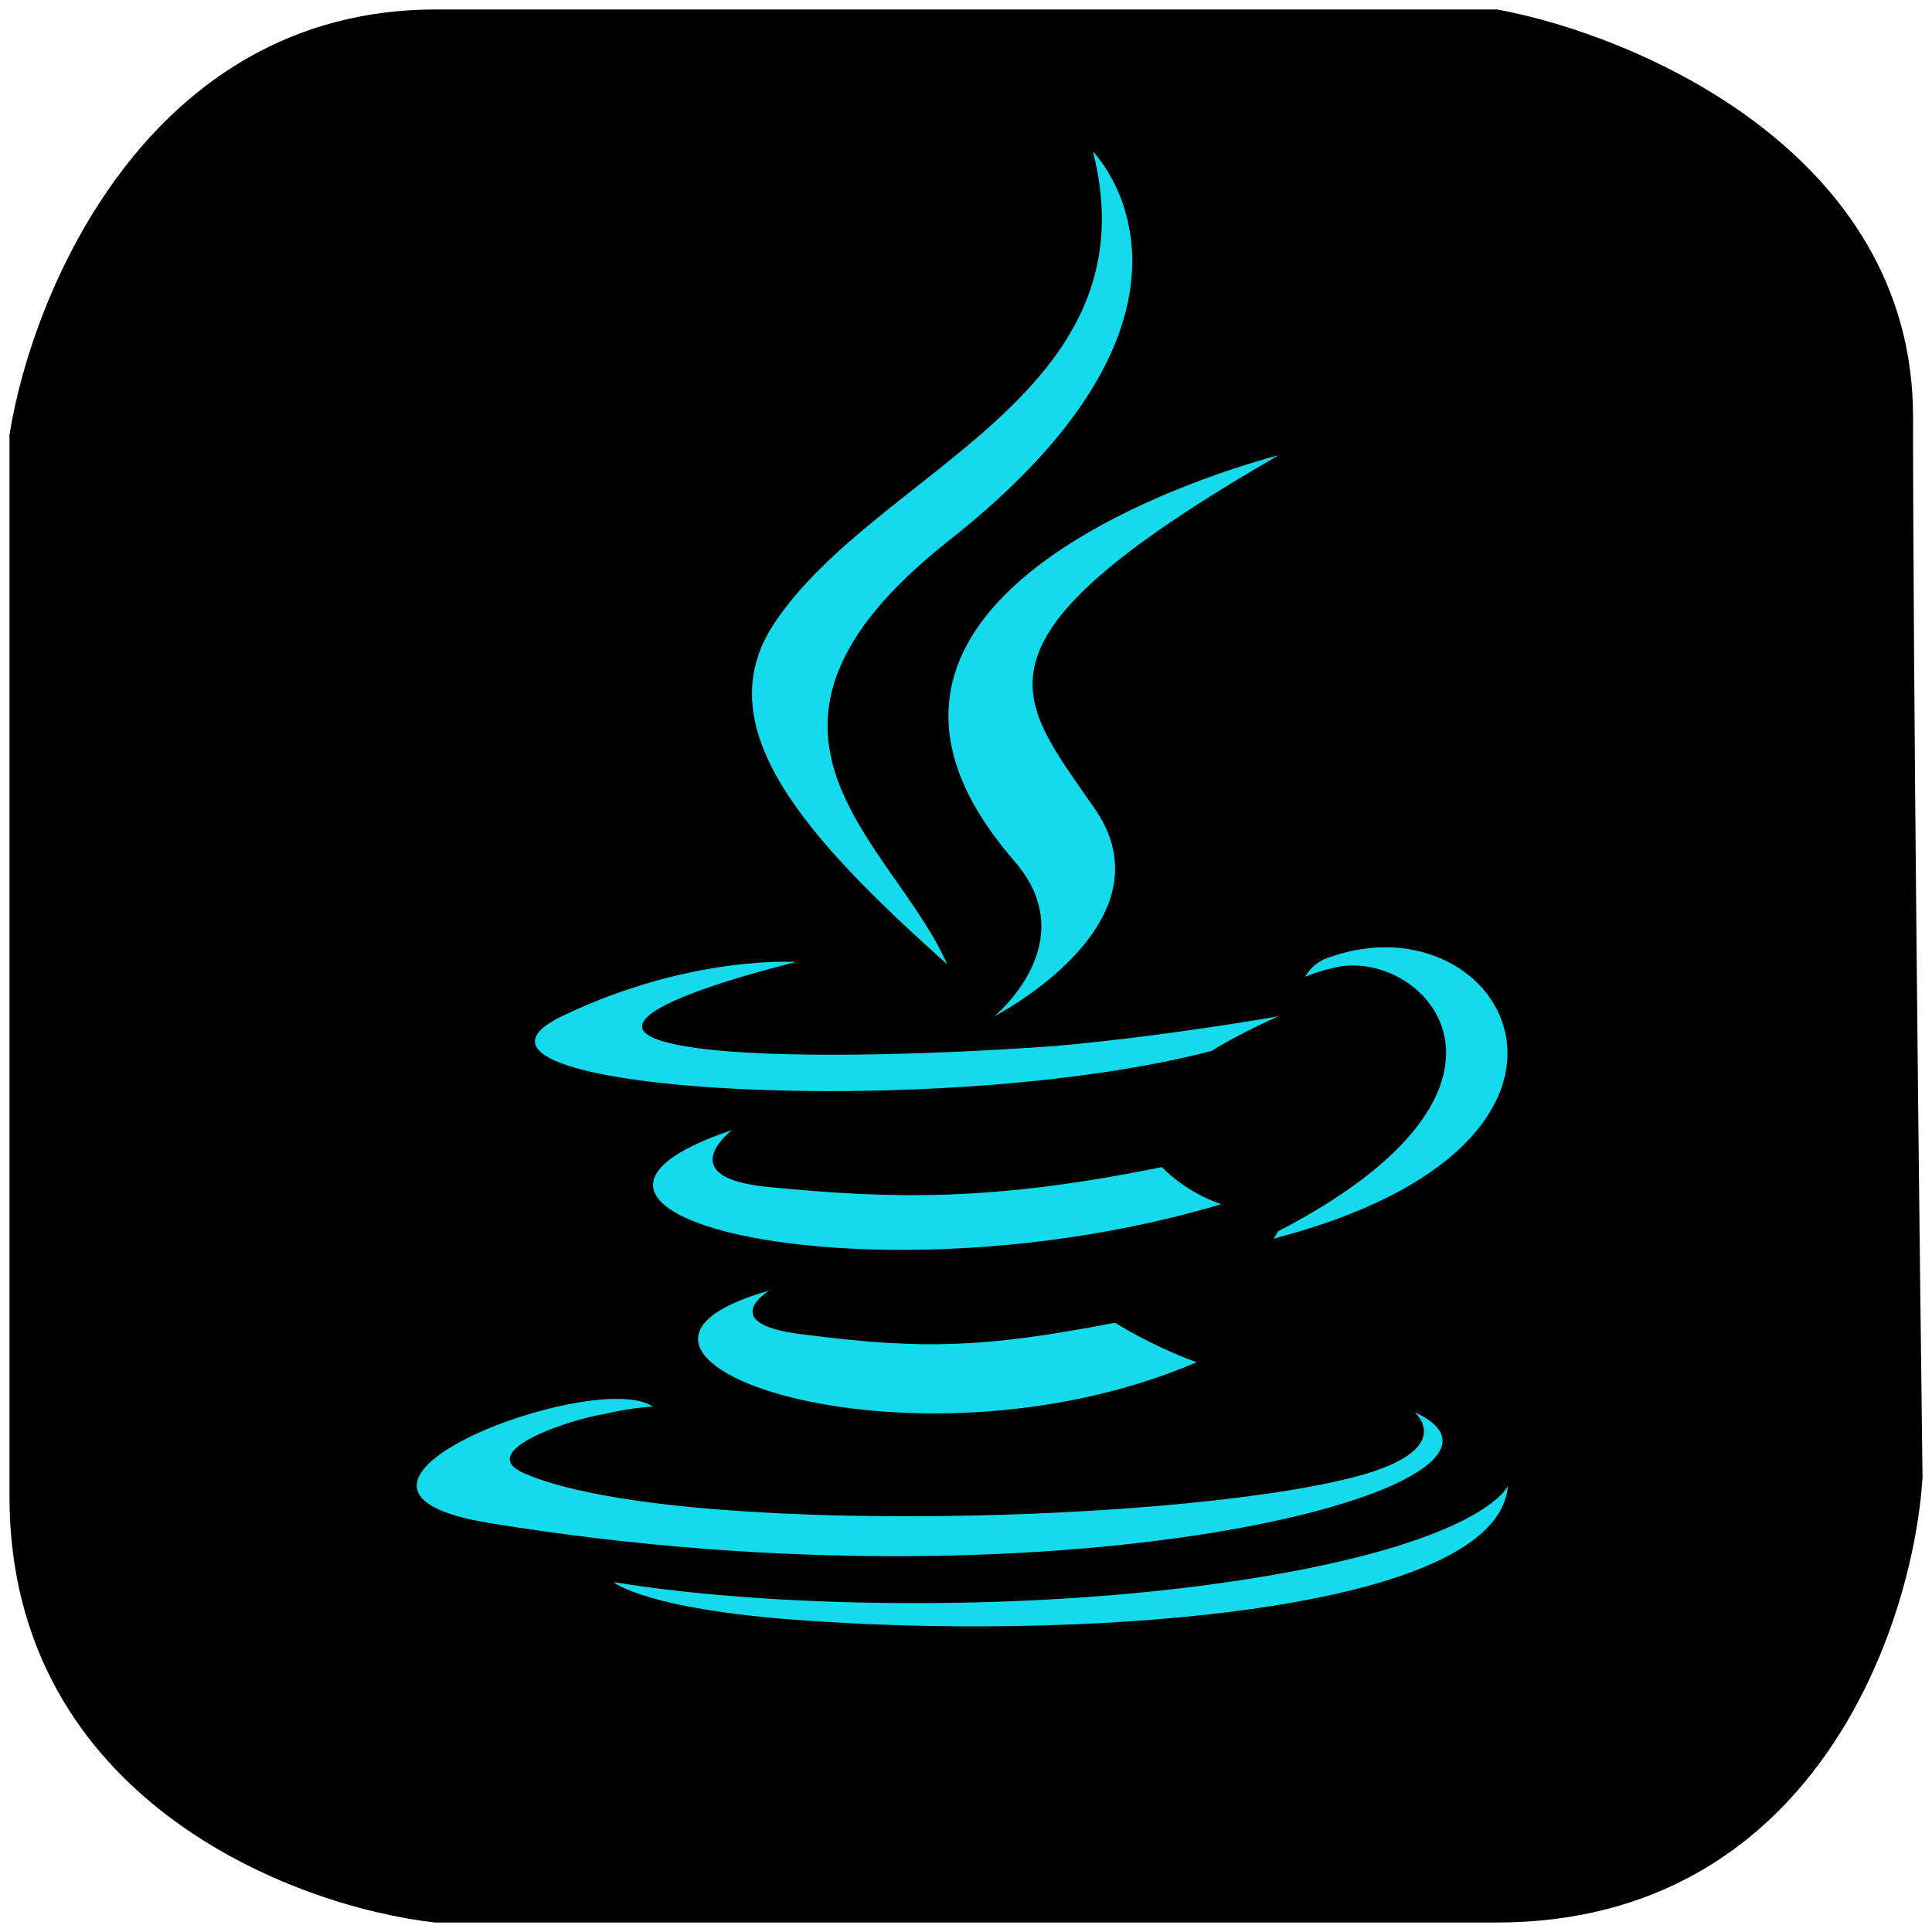
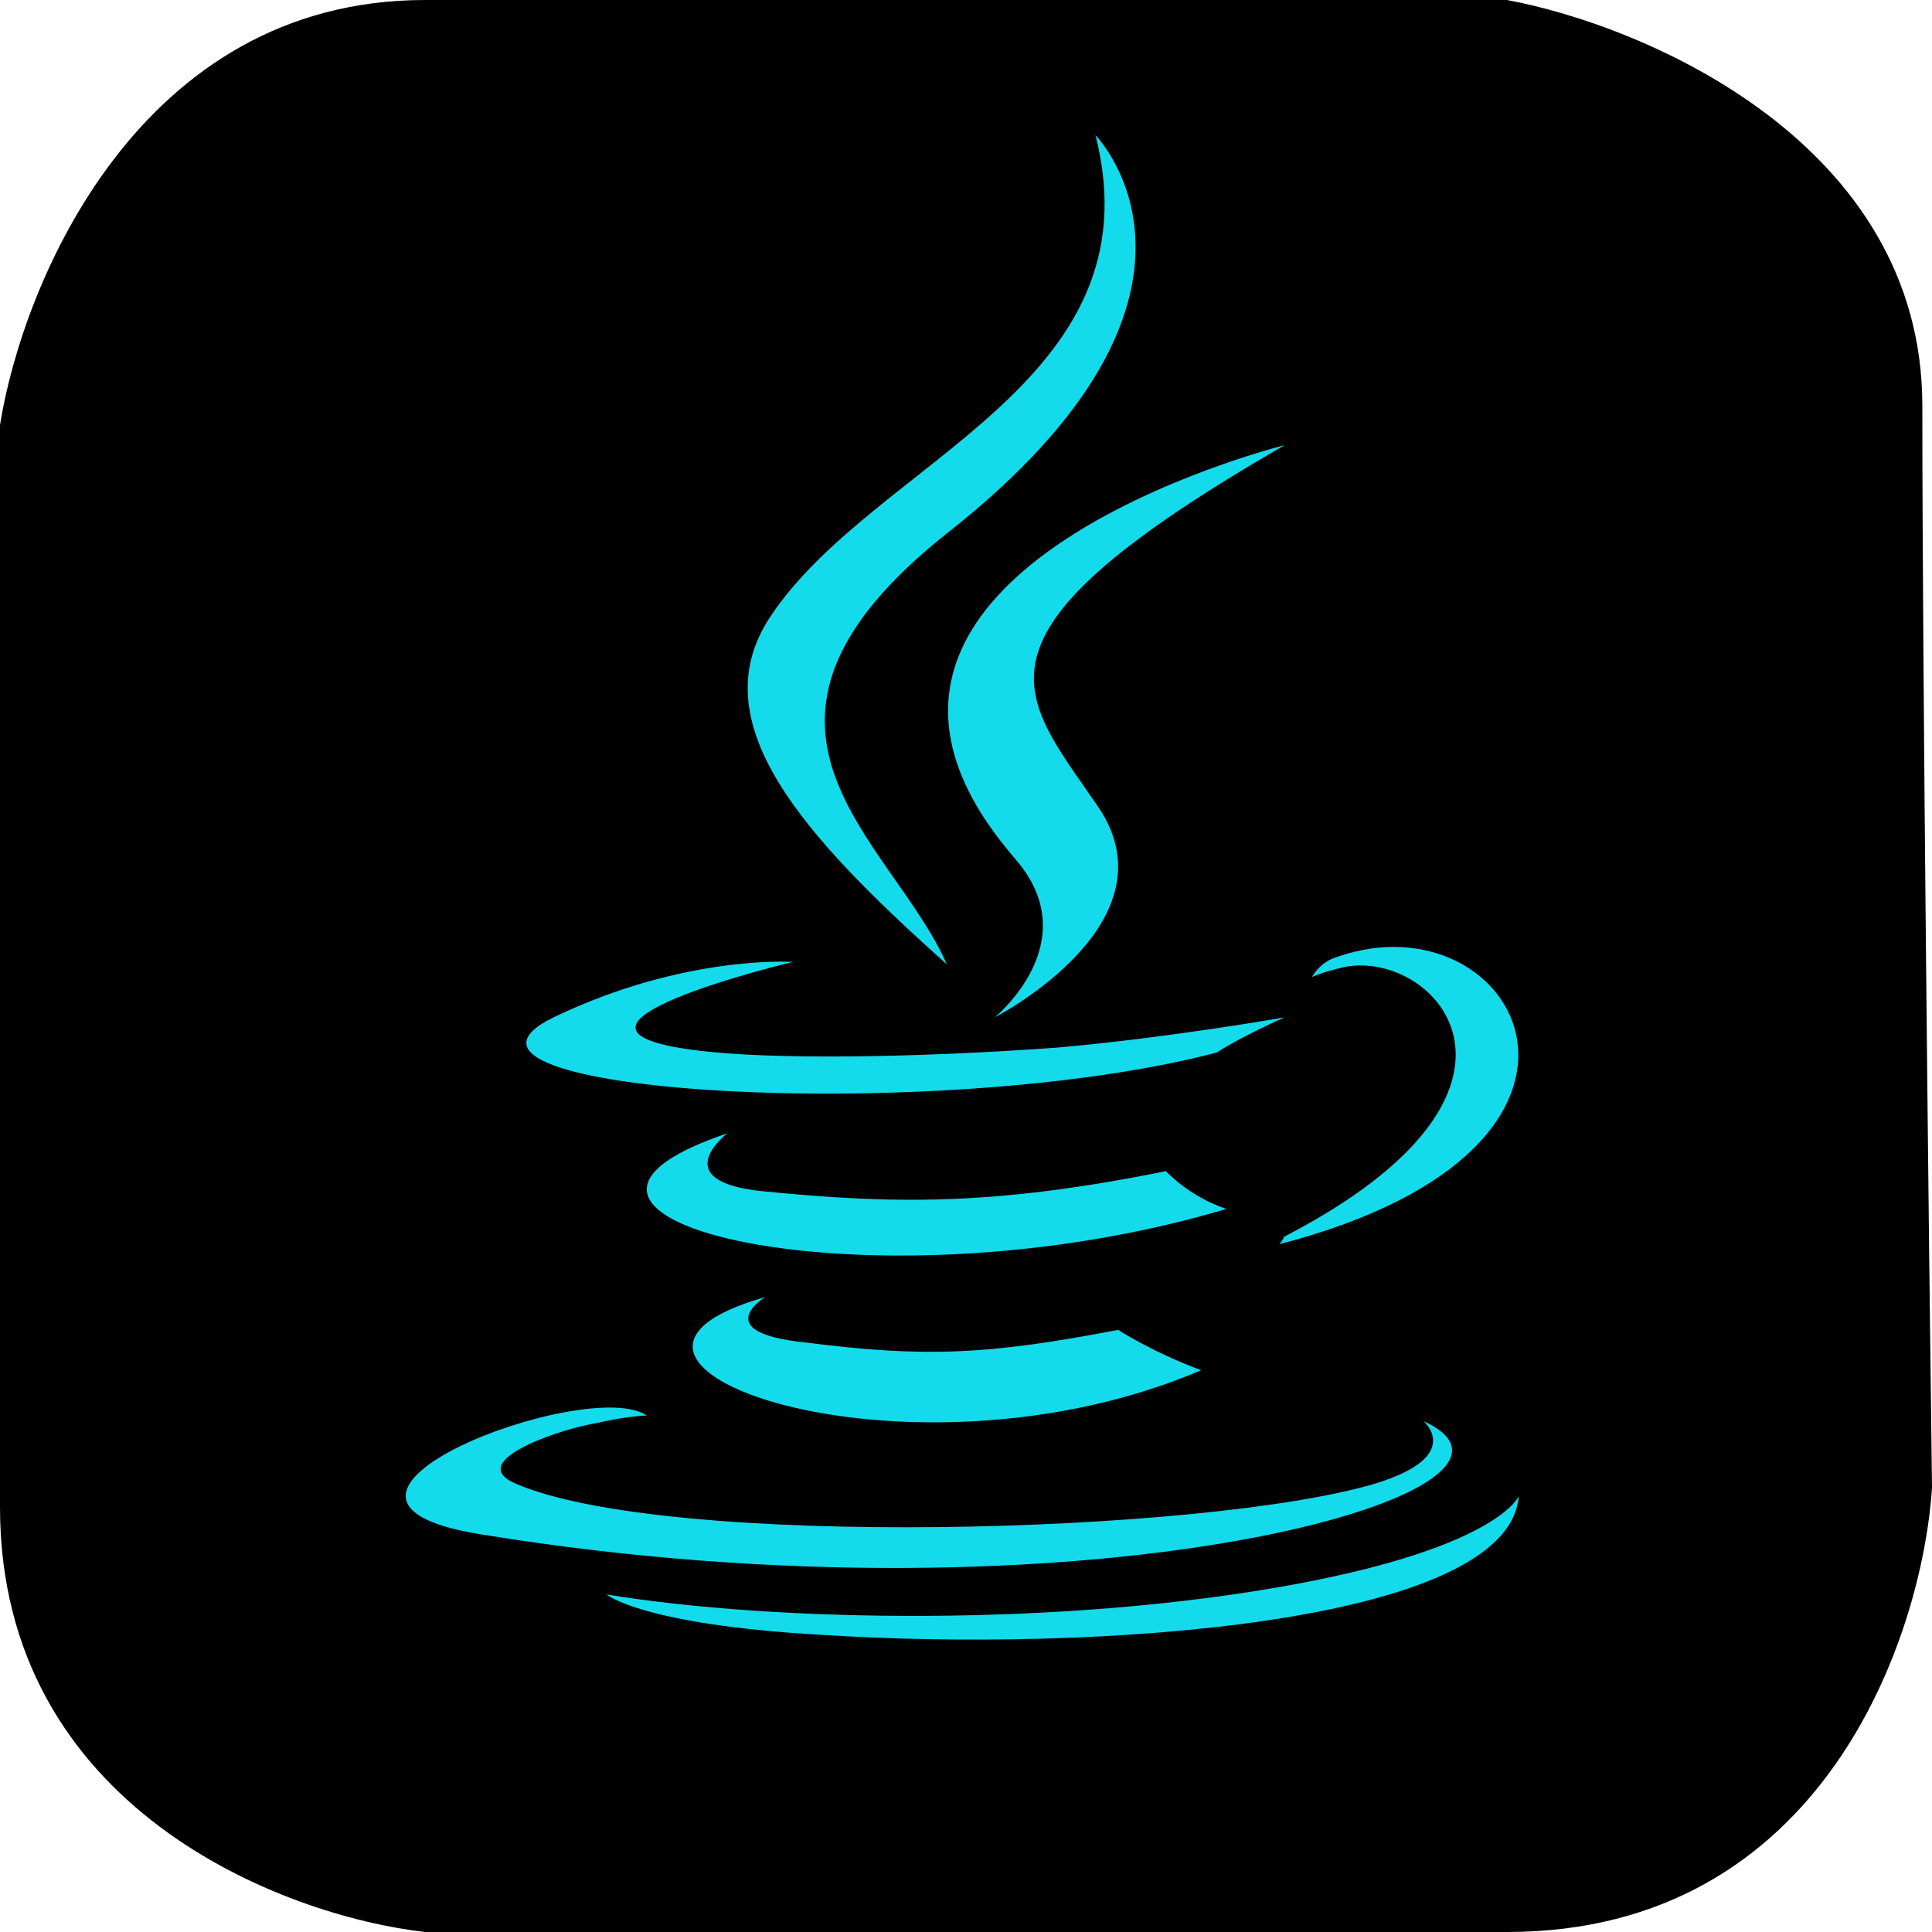
- <svg xmlns="http://www.w3.org/2000/svg" width="102" height="102" viewBox="0 0 102 102" fill="none">
-   <path d="M79 1H23C8.2 1 2.167 15.667 1 23V79C1 94.6 15.667 100.167 23 101H79C95.4 101 100.5 85.667 101 78C100.833 65 100.5 35.6 100.5 22C100.5 8.4 86.167 2.333 79 1Z" fill="black" stroke="black" />
-   <path d="M40.607 68.138C40.607 68.138 37.607 69.963 42.695 70.486C48.839 71.268 52.087 71.138 58.87 69.834C58.87 69.834 60.695 71.009 63.174 71.921C47.911 78.443 28.605 71.53 40.607 68.138ZM38.651 59.659C38.651 59.659 35.389 62.138 40.476 62.659C47.128 63.311 52.348 63.441 61.348 61.617C61.348 61.617 62.524 62.922 64.479 63.574C46.087 69.052 25.476 64.093 38.651 59.659ZM74.654 74.53C74.654 74.53 76.871 76.356 72.175 77.792C63.435 80.4 35.52 81.184 27.693 77.792C24.955 76.616 30.172 74.92 31.867 74.661C33.563 74.269 34.475 74.269 34.475 74.269C31.475 72.182 14.517 78.574 25.866 80.414C57.043 85.502 82.742 78.197 74.653 74.543L74.654 74.53ZM42.042 50.788C42.042 50.788 27.822 54.18 36.953 55.353C40.866 55.873 48.562 55.744 55.737 55.222C61.608 54.701 67.491 53.657 67.491 53.657C67.491 53.657 65.403 54.57 63.969 55.482C49.477 59.269 21.692 57.573 29.649 53.659C36.435 50.397 42.042 50.788 42.042 50.788ZM67.478 65.007C82.09 57.44 75.305 50.136 70.609 51.049C69.433 51.31 68.912 51.57 68.912 51.57C68.912 51.57 69.303 50.788 70.217 50.529C79.478 47.267 86.785 60.312 67.218 65.4C67.218 65.4 67.348 65.269 67.478 65.008V65.007ZM43.476 85.616C57.565 86.53 79.089 85.095 79.611 78.441C79.611 78.441 78.569 81.049 68.002 83.006C56.001 85.223 41.128 84.963 32.389 83.527C32.389 83.527 34.215 85.092 43.477 85.615L43.476 85.616Z" fill="#14DBEB" />
-   <path d="M57.705 8C57.705 8 65.793 16.218 50.009 28.609C37.355 38.653 47.138 44.394 50.009 50.914C42.573 44.263 37.227 38.391 40.877 32.913C46.239 24.829 60.977 20.916 57.705 8ZM53.531 45.438C57.314 49.743 52.489 53.657 52.489 53.657C52.489 53.657 62.142 48.701 57.708 42.568C53.663 36.698 50.533 33.828 67.491 24.043C67.491 24.043 40.749 30.694 53.534 45.435L53.531 45.438Z" fill="#14DBEB" />
+ <svg xmlns="http://www.w3.org/2000/svg" width="100" height="100" viewBox="0 0 100 100" fill="none">
+   <path d="M78 0H22C7.2 0 1.167 14.667 0 22V78C0 93.6 14.667 99.167 22 100H78C94.4 100 99.5 84.667 100 77C99.833 64 99.5 34.6 99.5 21C99.5 7.4 85.167 1.333 78 0Z" fill="black" />
+   <path d="M39.607 67.138C39.607 67.138 36.607 68.963 41.695 69.486C47.839 70.268 51.087 70.138 57.87 68.834C57.87 68.834 59.695 70.009 62.174 70.921C46.911 77.443 27.605 70.53 39.607 67.138ZM37.651 58.659C37.651 58.659 34.389 61.138 39.476 61.659C46.128 62.311 51.348 62.441 60.348 60.617C60.348 60.617 61.524 61.922 63.479 62.574C45.087 68.052 24.476 63.093 37.651 58.659ZM73.654 73.53C73.654 73.53 75.871 75.356 71.175 76.792C62.435 79.4 34.52 80.184 26.693 76.792C23.955 75.616 29.172 73.92 30.867 73.661C32.563 73.269 33.475 73.269 33.475 73.269C30.475 71.182 13.517 77.574 24.866 79.414C56.043 84.502 81.742 77.197 73.653 73.543L73.654 73.53ZM41.042 49.788C41.042 49.788 26.822 53.18 35.953 54.353C39.866 54.873 47.562 54.744 54.737 54.222C60.608 53.701 66.491 52.657 66.491 52.657C66.491 52.657 64.403 53.57 62.969 54.482C48.477 58.269 20.692 56.573 28.649 52.659C35.435 49.397 41.042 49.788 41.042 49.788ZM66.478 64.007C81.09 56.44 74.305 49.136 69.609 50.049C68.433 50.31 67.912 50.57 67.912 50.57C67.912 50.57 68.303 49.788 69.217 49.529C78.478 46.267 85.785 59.312 66.218 64.4C66.218 64.4 66.348 64.269 66.478 64.008V64.007ZM42.476 84.616C56.565 85.53 78.089 84.095 78.611 77.441C78.611 77.441 77.569 80.049 67.002 82.006C55.001 84.223 40.128 83.963 31.389 82.527C31.389 82.527 33.215 84.092 42.477 84.615L42.476 84.616Z" fill="#14DBEB" />
+   <path d="M56.705 7C56.705 7 64.793 15.218 49.009 27.609C36.355 37.653 46.138 43.394 49.009 49.914C41.573 43.263 36.227 37.391 39.877 31.913C45.239 23.829 59.977 19.916 56.705 7ZM52.531 44.438C56.314 48.743 51.489 52.657 51.489 52.657C51.489 52.657 61.142 47.701 56.708 41.568C52.663 35.698 49.533 32.828 66.491 23.043C66.491 23.043 39.749 29.694 52.534 44.435L52.531 44.438Z" fill="#14DBEB" />
</svg>
